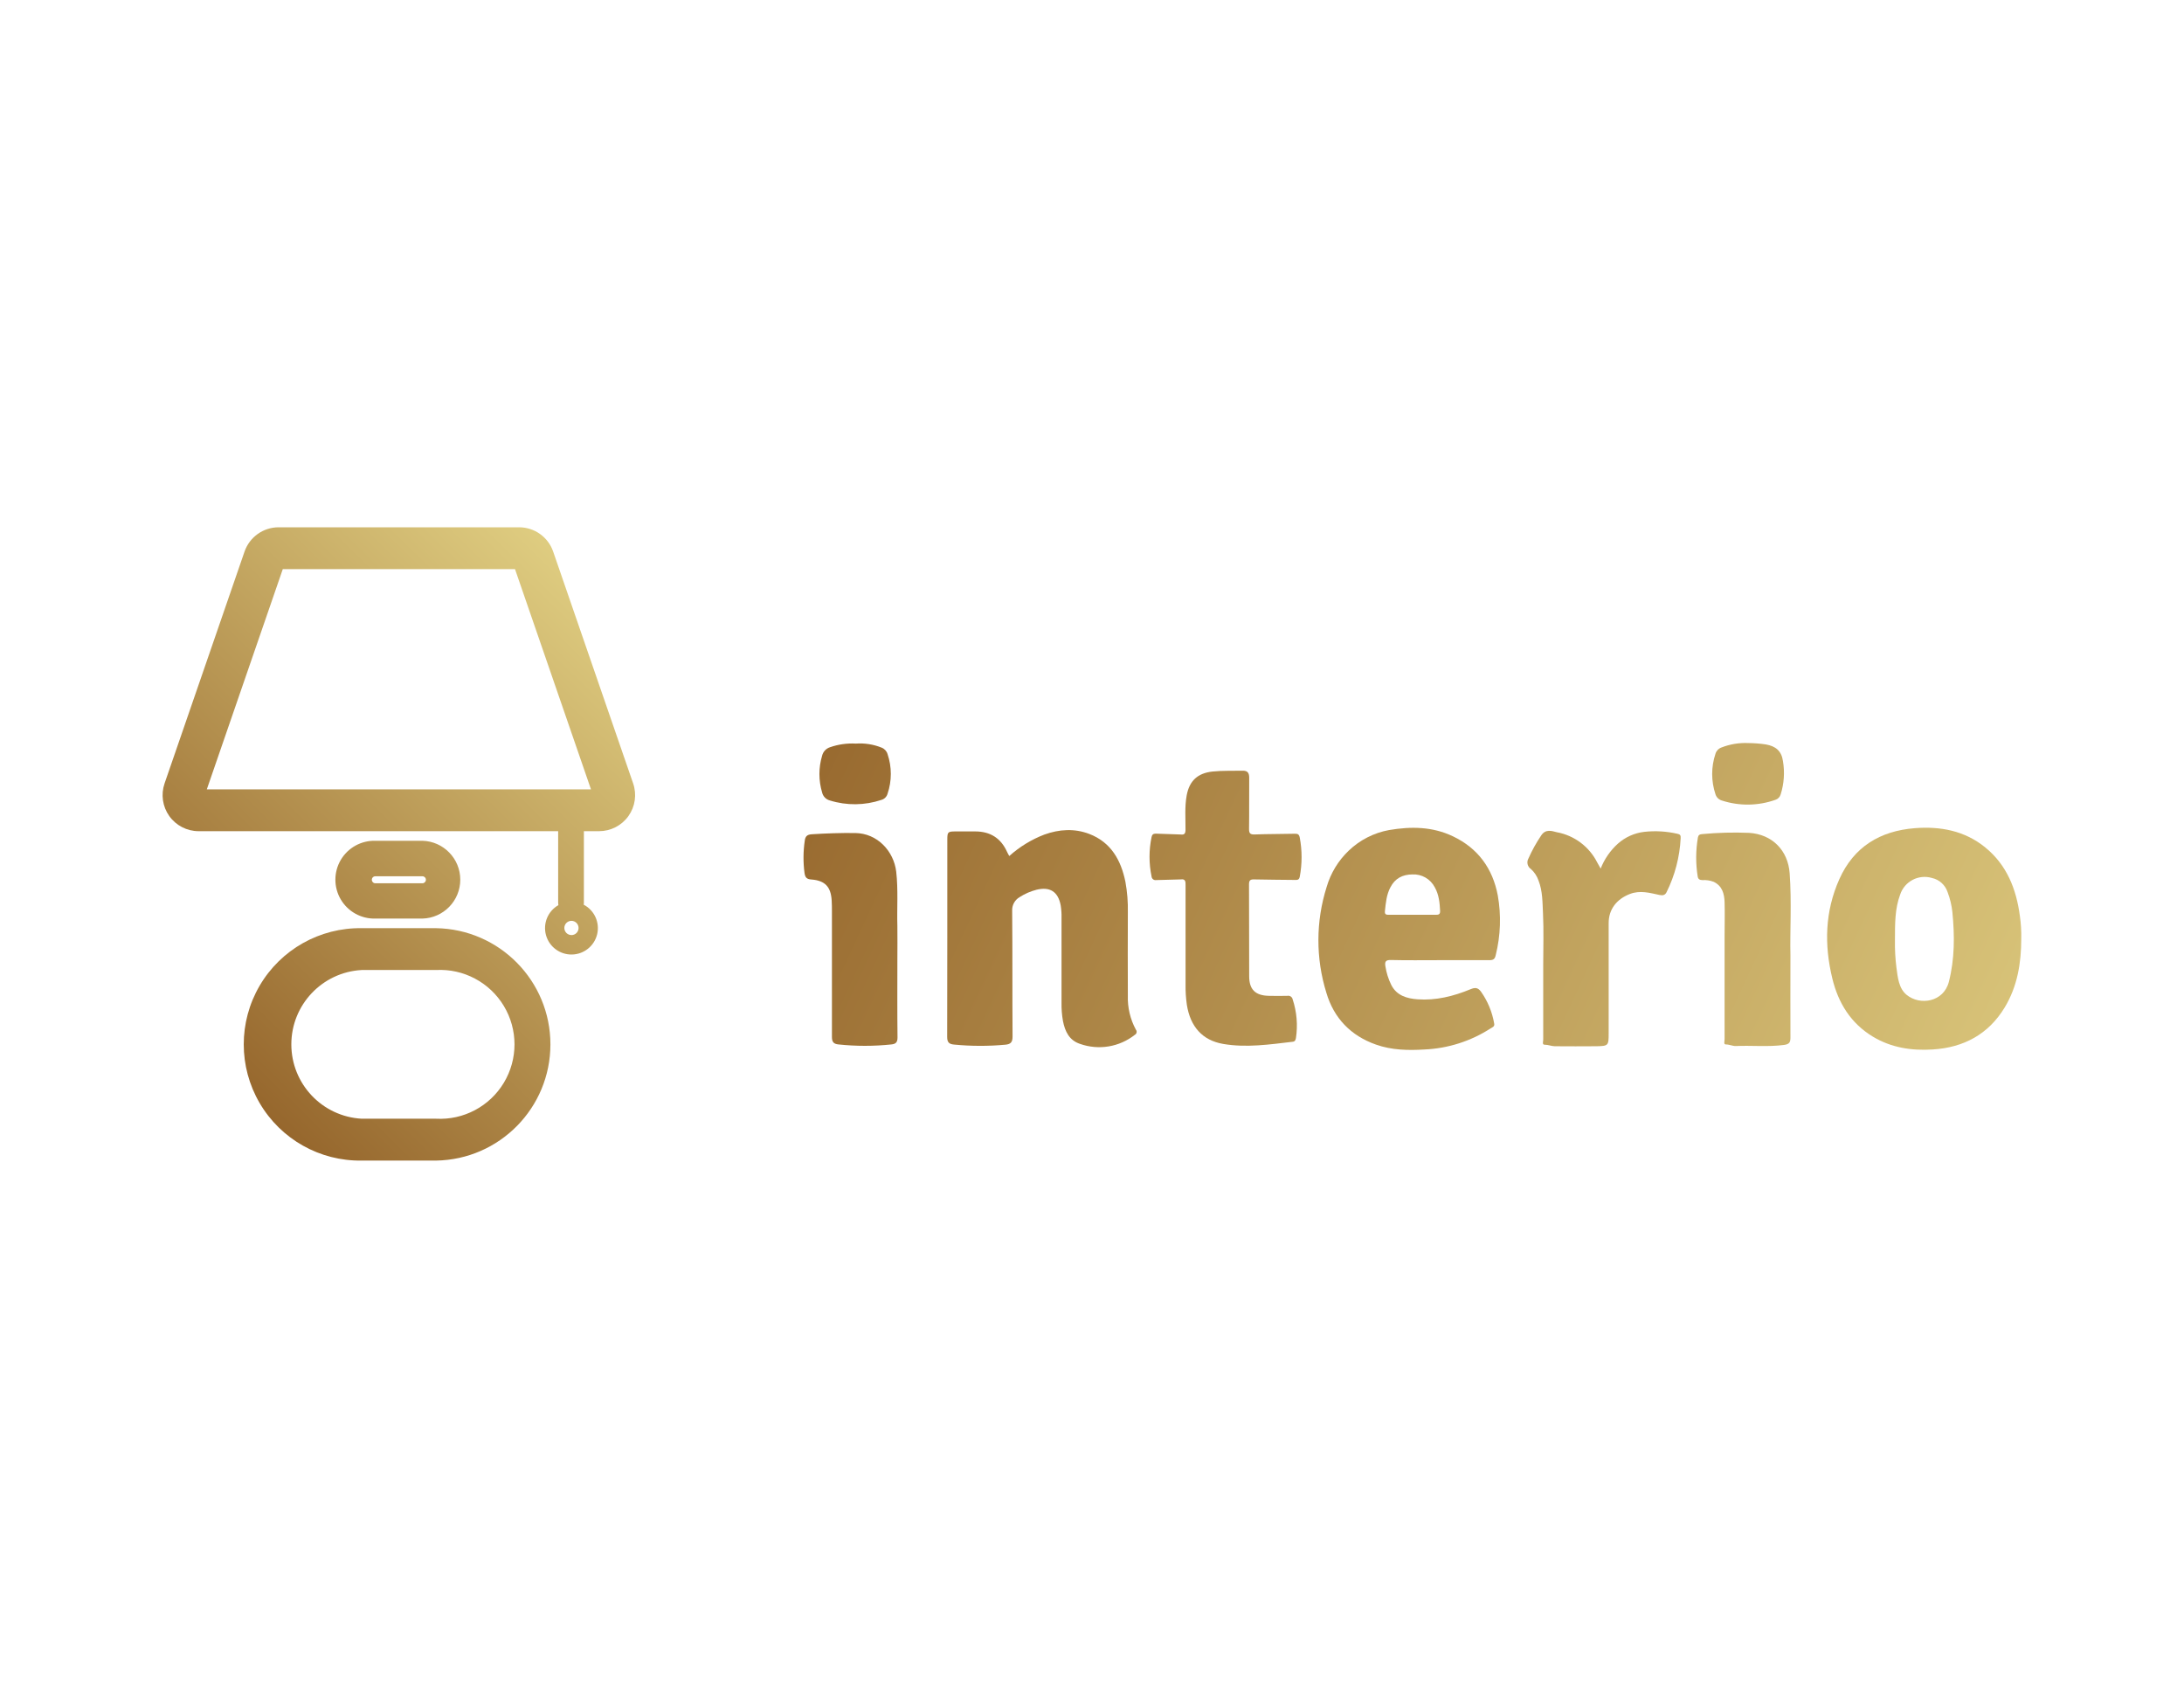
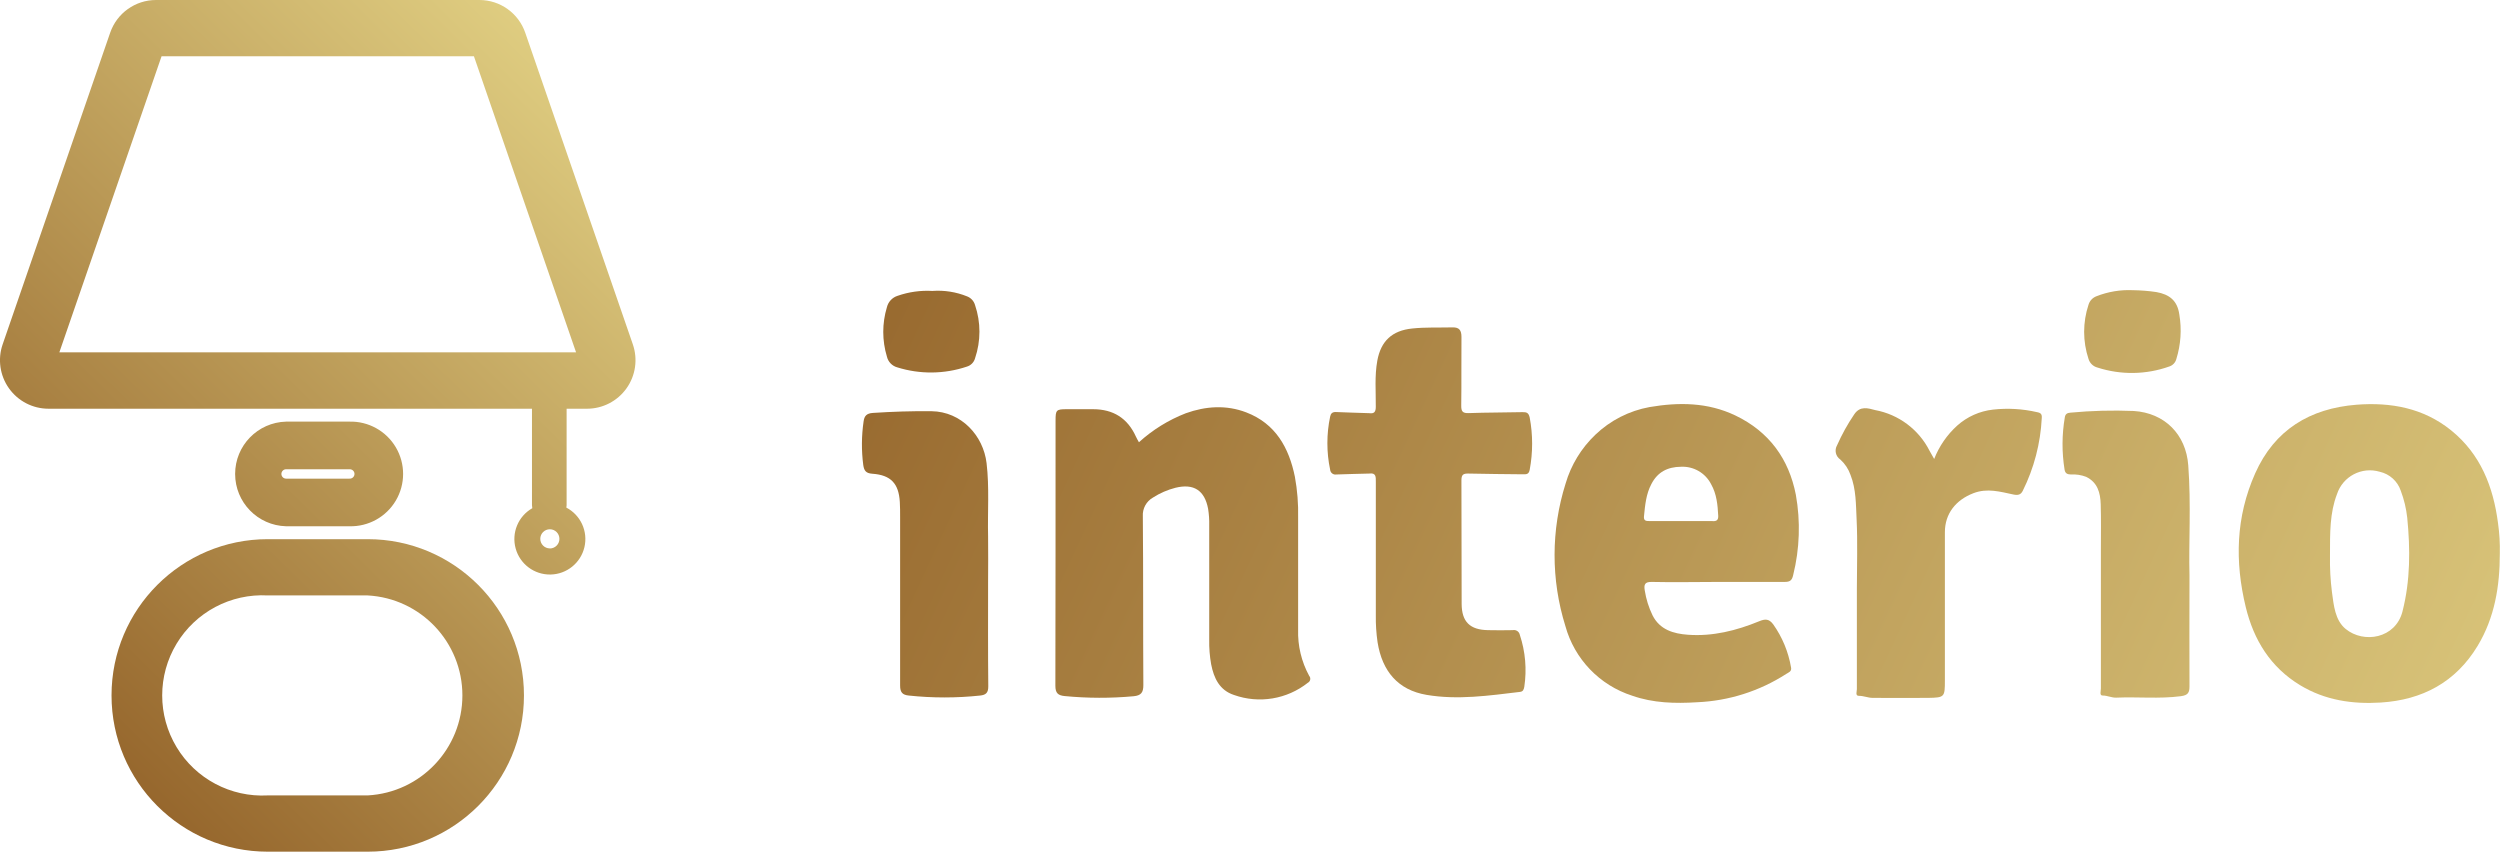
- <svg xmlns="http://www.w3.org/2000/svg" xmlns:xlink="http://www.w3.org/1999/xlink" id="Layer_1" data-name="Layer 1" viewBox="0 0 792 612">
+ <svg xmlns="http://www.w3.org/2000/svg" xmlns:xlink="http://www.w3.org/1999/xlink" viewBox="0 0 674.05 229.63">
  <defs>
    <style>.cls-1{fill:url(#linear-gradient);}.cls-2{fill:url(#linear-gradient-2);}.cls-3{fill:url(#linear-gradient-3);}.cls-4{fill:url(#linear-gradient-4);}.cls-5{fill:url(#linear-gradient-5);}.cls-6{fill:url(#linear-gradient-6);}.cls-7{fill:url(#linear-gradient-7);}.cls-8{fill:url(#linear-gradient-8);}.cls-9{fill:url(#linear-gradient-9);}.cls-10{fill:url(#linear-gradient-10);}.cls-11{fill:url(#linear-gradient-11);}.cls-12{fill:url(#linear-gradient-12);}</style>
-     <linearGradient id="linear-gradient" x1="243.42" y1="281.66" x2="816.44" y2="547.88" gradientUnits="userSpaceOnUse">
+     <linearGradient id="linear-gradient" x1="184.44" y1="90.48" x2="757.46" y2="356.7" gradientUnits="userSpaceOnUse">
      <stop offset="0" stop-color="#926128" />
      <stop offset="1" stop-color="#eee292" />
    </linearGradient>
-     <linearGradient id="linear-gradient-2" x1="301.65" y1="156.31" x2="874.67" y2="422.53" xlink:href="#linear-gradient" />
-     <linearGradient id="linear-gradient-3" x1="268.55" y1="227.56" x2="841.57" y2="493.77" xlink:href="#linear-gradient" />
-     <linearGradient id="linear-gradient-4" x1="261.43" y1="242.89" x2="834.45" y2="509.11" xlink:href="#linear-gradient" />
-     <linearGradient id="linear-gradient-5" x1="281.42" y1="199.87" x2="854.44" y2="466.09" xlink:href="#linear-gradient" />
-     <linearGradient id="linear-gradient-6" x1="289.88" y1="181.66" x2="862.9" y2="447.87" xlink:href="#linear-gradient" />
-     <linearGradient id="linear-gradient-7" x1="232.49" y1="305.17" x2="805.51" y2="571.39" xlink:href="#linear-gradient" />
-     <linearGradient id="linear-gradient-8" x1="313.14" y1="131.58" x2="886.16" y2="397.8" xlink:href="#linear-gradient" />
-     <linearGradient id="linear-gradient-9" x1="255.67" y1="255.3" x2="828.68" y2="521.52" xlink:href="#linear-gradient" />
-     <linearGradient id="linear-gradient-10" x1="48.95" y1="375.28" x2="244.31" y2="175.79" xlink:href="#linear-gradient" />
-     <linearGradient id="linear-gradient-11" x1="69.65" y1="395.55" x2="265.01" y2="196.06" xlink:href="#linear-gradient" />
-     <linearGradient id="linear-gradient-12" x1="99.5" y1="424.78" x2="294.86" y2="225.29" xlink:href="#linear-gradient" />
+     <linearGradient id="linear-gradient-2" x1="242.68" y1="-34.87" x2="815.7" y2="231.34" xlink:href="#linear-gradient" />
+     <linearGradient id="linear-gradient-3" x1="209.58" y1="36.37" x2="782.6" y2="302.59" xlink:href="#linear-gradient" />
+     <linearGradient id="linear-gradient-4" x1="202.46" y1="51.71" x2="775.48" y2="317.93" xlink:href="#linear-gradient" />
+     <linearGradient id="linear-gradient-5" x1="222.44" y1="8.69" x2="795.46" y2="274.9" xlink:href="#linear-gradient" />
+     <linearGradient id="linear-gradient-6" x1="230.91" y1="-9.53" x2="803.93" y2="256.69" xlink:href="#linear-gradient" />
+     <linearGradient id="linear-gradient-7" x1="173.52" y1="113.99" x2="746.54" y2="380.21" xlink:href="#linear-gradient" />
+     <linearGradient id="linear-gradient-8" x1="254.17" y1="-59.6" x2="827.19" y2="206.62" xlink:href="#linear-gradient" />
+     <linearGradient id="linear-gradient-9" x1="196.69" y1="64.12" x2="769.71" y2="330.33" xlink:href="#linear-gradient" />
+     <linearGradient id="linear-gradient-10" x1="-10.02" y1="184.09" x2="185.34" y2="-15.4" xlink:href="#linear-gradient" />
+     <linearGradient id="linear-gradient-11" x1="10.67" y1="204.36" x2="206.04" y2="4.87" xlink:href="#linear-gradient" />
+     <linearGradient id="linear-gradient-12" x1="40.52" y1="233.6" x2="235.89" y2="34.11" xlink:href="#linear-gradient" />
  </defs>
-   <path class="cls-1" d="M409,361q-.06-15.1,0-30.2a55.25,55.25,0,0,0-.88-11.05c-1.6-7.85-5.22-14.34-13.1-17.37-5.38-2.06-10.9-1.71-16.3.23A41.07,41.07,0,0,0,366,310.39c-.32-.6-.59-1-.8-1.5-2.24-5-6.12-7.42-11.56-7.42-2.37,0-4.74,0-7.11,0-2.82,0-3,.2-3,3,0,23.84,0,47.68-.05,71.52,0,2,.73,2.59,2.46,2.76a98.26,98.26,0,0,0,18.63.05c2-.18,2.63-.95,2.62-3-.1-15.18,0-30.35-.14-45.53a5.42,5.42,0,0,1,2.74-5,20.74,20.74,0,0,1,6.07-2.65c4.92-1.2,7.86.71,8.79,5.67a24.28,24.28,0,0,1,.3,4.42q0,15.44,0,30.87a34.16,34.16,0,0,0,.52,6.63c.73,3.74,2.25,7,6.17,8.29a20.87,20.87,0,0,0,19.92-3.3,1.22,1.22,0,0,0,.34-1.87A24.32,24.32,0,0,1,409,361Z" />
-   <path class="cls-2" d="M719.81,307.17c-7.44-6-16.22-7.6-25.46-6.88-12.56,1-22.1,6.76-27.34,18.5s-5.5,23.79-2.54,36c2.15,8.87,6.67,16.23,14.67,21.07,6.71,4.06,14.12,5.16,21.76,4.67,11.19-.7,20.17-5.48,26.08-15.24,4.62-7.64,6-16.13,6-24.91a49.77,49.77,0,0,0-.49-8.19C731.21,322.41,727.77,313.6,719.81,307.17ZM706.73,356c-1.88,7.34-10.45,8.71-15.32,4.72-2.87-2.34-3.21-6.34-3.7-9.93a70,70,0,0,1-.53-9.76c0-6.35,0-11.6,1.88-16.63a9.34,9.34,0,0,1,11.55-6.05,7.72,7.72,0,0,1,5.66,5.13,29.12,29.12,0,0,1,1.74,7.26C708.84,339.24,708.87,347.67,706.73,356Z" />
-   <path class="cls-3" d="M526.82,303.21c-7.42-3.52-15.17-3.58-23.08-2.24a28.56,28.56,0,0,0-14.64,7.47,29.66,29.66,0,0,0-8,13.14A64.06,64.06,0,0,0,481,360c2.73,9.22,8.87,15.56,18,18.77,5.67,2,11.58,2.13,17.52,1.77a48.11,48.11,0,0,0,24-7.63c.65-.42,1.56-.65,1.33-1.76a28.25,28.25,0,0,0-4.82-11.63c-1.15-1.52-2.17-1.49-3.8-.82-6.13,2.53-12.52,4.13-19.2,3.64-3.86-.29-7.56-1.34-9.52-5.24a23.42,23.42,0,0,1-2.11-6.71c-.26-1.58,0-2.34,1.93-2.3,5.92.15,11.84.06,17.77.06v0c6,0,12,0,18,0,1.41,0,2-.36,2.32-1.88a52,52,0,0,0,.73-21.62C541.29,314.92,536,307.56,526.82,303.21Zm-6.05,28.49c-2.88,0-5.77,0-8.65,0h0c-2.81,0-5.62,0-8.43,0-.91,0-1.59-.06-1.47-1.29.31-3,.57-6,2-8.69,1.67-3.22,4.36-4.62,7.93-4.66a8.65,8.65,0,0,1,8.17,4.7c1.5,2.65,1.77,5.59,1.92,8.56C522.27,331.43,521.79,331.72,520.77,331.7Z" />
-   <path class="cls-4" d="M469.46,302.31c-4.81.12-9.63.07-14.44.26-1.72.06-2.09-.47-2.07-2.1.1-6.15,0-12.29.06-18.44,0-1.75-.56-2.63-2.41-2.58-3.62.09-7.25-.08-10.87.3-5.4.57-8.43,3.36-9.4,8.69-.75,4.12-.39,8.26-.42,12.4,0,1.37-.39,1.93-1.74,1.74-3-.1-6.06-.18-9.08-.31-.95,0-1.32.43-1.49,1.25a34.92,34.92,0,0,0,0,14.29,1.45,1.45,0,0,0,1.71,1.3c3-.11,5.9-.17,8.85-.24,1.83-.27,1.77.89,1.77,2.18,0,12,0,24,0,36a47,47,0,0,0,.47,7.3c1.25,7.8,5.51,12.86,13.21,14.18,8.38,1.43,16.82.19,25.2-.8.83-.1,1-.61,1.15-1.36a30.19,30.19,0,0,0-1.19-14,1.63,1.63,0,0,0-1.92-1.29c-2.22.05-4.45.05-6.67,0C455.27,361,453,358.82,453,354c-.05-11.11,0-22.22-.06-33.33,0-1.51.5-1.84,1.9-1.8,4.89.12,9.78.12,14.66.19.93,0,1.61.07,1.85-1.22a38.3,38.3,0,0,0,0-14.08C471.11,302.46,470.59,302.28,469.46,302.31Z" />
-   <path class="cls-5" d="M608.23,302.31a36,36,0,0,0-11.92-.69,17.4,17.4,0,0,0-9.64,4.32,24,24,0,0,0-6.21,9c-.59-1.06-.89-1.63-1.23-2.18a20.56,20.56,0,0,0-14.67-11c-1.89-.49-4.07-1.23-5.66,1.16a54.26,54.26,0,0,0-4.62,8.34,2.89,2.89,0,0,0,.88,3.84,9.86,9.86,0,0,1,2.76,4.16c1.52,3.86,1.43,8,1.63,12,.3,6.21.08,12.44.08,18.66,0,9,0,18.06,0,27.1,0,.62-.49,1.83.56,1.79,1.3,0,2.43.54,3.66.55,5,0,10,.08,15.08,0,4.35-.08,4.43-.25,4.43-4.68q0-20,0-40c0-5,2.94-8.68,7.68-10.52,3.75-1.45,7.25-.39,10.8.36,1.26.26,2,0,2.51-1a49.69,49.69,0,0,0,5.12-19.6C609.56,302.89,609.25,302.5,608.23,302.31Z" />
-   <path class="cls-6" d="M649,316.66c-.6-8.37-6.38-14.15-14.69-14.67a126.33,126.33,0,0,0-17.07.45c-.9.06-1.38.39-1.52,1.25a43.23,43.23,0,0,0-.07,14.13c.18,1,.74,1.27,1.69,1.3a9.75,9.75,0,0,1,4.13.63c3.1,1.5,3.83,4.33,3.93,7.37.12,4.07,0,8.14,0,12.21q0,18.76,0,37.52c0,.65-.44,1.88.47,1.86,1.31,0,2.44.62,3.65.57,5.8-.25,11.61.37,17.41-.39,2-.26,2.36-1,2.35-2.74-.06-9.26,0-18.51,0-29.82C649.07,337.82,649.76,327.23,649,316.66Z" />
-   <path class="cls-7" d="M325,316.05c-.88-7.39-6.78-13.9-14.87-14-5.26-.06-10.5.11-15.75.45-1.74.11-2.35.8-2.54,2.32a42.2,42.2,0,0,0-.09,11.72c.23,1.56.72,2.24,2.45,2.36,5,.36,7.11,2.67,7.4,7.61.08,1.33.09,2.66.09,4,0,15.17,0,30.34,0,45.51,0,1.83.66,2.5,2.33,2.68a91.27,91.27,0,0,0,19.27,0c1.55-.17,2.19-.77,2.18-2.51-.11-9.4-.05-18.8-.05-28.2,0-4.07.06-8.15,0-12.22C325.23,329.21,325.75,322.62,325,316.05Z" />
-   <path class="cls-8" d="M624.5,290.29a30.2,30.2,0,0,0,19.36-.29,2.85,2.85,0,0,0,1.89-2,25.74,25.74,0,0,0,.82-12c-.52-3.76-2.67-5.44-6.18-6.07a45.84,45.84,0,0,0-6.39-.5,23.79,23.79,0,0,0-9.77,1.62,3.47,3.47,0,0,0-2.15,2.31,23.09,23.09,0,0,0,0,14.58A3.4,3.4,0,0,0,624.5,290.29Z" />
-   <path class="cls-9" d="M300.9,290.23a30.41,30.41,0,0,0,18.75-.2,3.19,3.19,0,0,0,2.21-2.23,22.37,22.37,0,0,0,0-14.37,3.62,3.62,0,0,0-2.14-2.34,21.09,21.09,0,0,0-9.37-1.47,24.3,24.3,0,0,0-9.35,1.32,4.29,4.29,0,0,0-2.87,3.07,23.18,23.18,0,0,0,0,13.33A3.9,3.9,0,0,0,300.9,290.23Z" />
-   <path class="cls-10" d="M229.6,284.05,200.6,200a13.07,13.07,0,0,0-12.35-8.81H101A13.09,13.09,0,0,0,88.68,200l-29,84.06A13.06,13.06,0,0,0,72,301.38H202.41v26a4.47,4.47,0,0,0,.08.82,9.58,9.58,0,1,0,9.19-.16,4.76,4.76,0,0,0,.06-.66v-26h5.5a13.06,13.06,0,0,0,12.36-17.33Zm-22.38,55a2.58,2.58,0,1,1,2.59-2.58A2.58,2.58,0,0,1,207.22,339.06ZM75,286.21l27.55-79.85h84.21l27.55,79.85Z" />
-   <path class="cls-11" d="M153.18,333.07a14.11,14.11,0,0,0,0-28.21H136.11a14.11,14.11,0,1,0,0,28.21ZM134.84,319a1.27,1.27,0,0,1,1.27-1.27h17.07a1.27,1.27,0,1,1,0,2.54H136.11A1.27,1.27,0,0,1,134.84,319Z" />
-   <path class="cls-12" d="M158.11,336.55H131.18a42.14,42.14,0,1,0,0,84.27h26.93a42.14,42.14,0,0,0,0-84.27Zm0,69.09H131.18a27,27,0,0,1,0-53.92h26.93a27,27,0,1,1,0,53.92Z" />
+   <g id="Layer_2" data-name="Layer 2">
+     <g id="Layer_1-2" data-name="Layer 1">
+       <path class="cls-1" d="M350,169.77q0-15.11,0-30.21a54.42,54.42,0,0,0-.87-11c-1.6-7.86-5.22-14.35-13.11-17.37-5.37-2.06-10.89-1.71-16.3.23a40.69,40.69,0,0,0-12.64,7.82c-.32-.6-.59-1-.8-1.49-2.25-5-6.13-7.42-11.57-7.42-2.37,0-4.74,0-7.11,0-2.81,0-3,.21-3,3.06,0,23.84,0,47.68-.05,71.51,0,2,.74,2.59,2.47,2.77a99,99,0,0,0,18.62.05c2-.19,2.64-1,2.63-3-.1-15.17,0-30.35-.14-45.52a5.42,5.42,0,0,1,2.74-5.05,20.72,20.72,0,0,1,6.07-2.64c4.92-1.21,7.86.71,8.79,5.67a24.28,24.28,0,0,1,.3,4.42q0,15.43,0,30.87a34.22,34.22,0,0,0,.52,6.63c.73,3.73,2.25,7,6.16,8.28a20.84,20.84,0,0,0,19.92-3.3,1.2,1.2,0,0,0,.35-1.86A24.48,24.48,0,0,1,350,169.77Z" />
+       <path class="cls-2" d="M660.84,116c-7.45-6-16.23-7.59-25.47-6.88-12.56,1-22.1,6.76-27.33,18.51s-5.51,23.79-2.54,36.05c2.15,8.87,6.66,16.22,14.67,21.07,6.7,4.06,14.11,5.15,21.75,4.67,11.19-.71,20.17-5.48,26.08-15.25,4.62-7.64,6-16.12,6-24.9a49.77,49.77,0,0,0-.48-8.19C672.24,131.22,668.8,122.42,660.84,116Zm-13.08,48.86c-1.88,7.33-10.45,8.71-15.32,4.72-2.87-2.35-3.21-6.34-3.7-9.93a68.71,68.71,0,0,1-.53-9.77c0-6.34-.05-11.6,1.88-16.62a9.33,9.33,0,0,1,11.55-6.06,7.77,7.77,0,0,1,5.66,5.13,29.64,29.64,0,0,1,1.74,7.27C649.87,148.05,649.9,156.48,647.76,164.84Z" />
+       <path class="cls-3" d="M467.85,112c-7.42-3.53-15.18-3.59-23.08-2.25a28.57,28.57,0,0,0-14.65,7.48,29.69,29.69,0,0,0-8,13.14,64.11,64.11,0,0,0-.06,38.43,27.34,27.34,0,0,0,18,18.77c5.67,2,11.59,2.14,17.52,1.77a48.13,48.13,0,0,0,24-7.62c.64-.42,1.56-.65,1.32-1.77a28.25,28.25,0,0,0-4.81-11.62c-1.15-1.53-2.17-1.49-3.8-.82-6.14,2.52-12.52,4.12-19.2,3.63-3.86-.28-7.56-1.33-9.53-5.23a23.82,23.82,0,0,1-2.1-6.71c-.27-1.59,0-2.35,1.93-2.3,5.91.14,11.84,0,17.76,0v0c6,0,12,0,18,0,1.42,0,2-.35,2.33-1.87a51.89,51.89,0,0,0,.72-21.62C482.32,123.74,477,116.38,467.85,112Zm-6.05,28.49c-2.88,0-5.77,0-8.65,0h0c-2.81,0-5.62,0-8.43,0-.92,0-1.59-.06-1.47-1.29.3-3,.56-6,2-8.7,1.66-3.22,4.35-4.61,7.93-4.65a8.64,8.64,0,0,1,8.17,4.7c1.5,2.65,1.77,5.59,1.92,8.56C463.3,140.24,462.81,140.54,461.8,140.52Z" />
+       <path class="cls-4" d="M410.49,111.12c-4.81.12-9.63.08-14.44.26-1.72.07-2.1-.46-2.07-2.09.09-6.15,0-12.3.06-18.44,0-1.75-.56-2.63-2.41-2.58-3.63.09-7.25-.08-10.88.3-5.4.56-8.43,3.36-9.4,8.68-.75,4.12-.38,8.27-.41,12.41,0,1.36-.39,1.93-1.75,1.74-3-.1-6.05-.18-9.07-.31-.95,0-1.32.43-1.49,1.25a34.75,34.75,0,0,0,0,14.29,1.44,1.44,0,0,0,1.7,1.3c2.95-.11,5.91-.17,8.86-.25,1.82-.26,1.77.9,1.76,2.19q0,18,0,36a45.68,45.68,0,0,0,.47,7.3c1.25,7.81,5.5,12.87,13.21,14.18,8.38,1.43,16.82.2,25.2-.8.82-.1,1-.6,1.15-1.36a30.14,30.14,0,0,0-1.2-14,1.61,1.61,0,0,0-1.91-1.29q-3.35.07-6.67,0c-4.86-.08-7.09-2.24-7.11-7.09-.06-11.1,0-22.21-.06-33.32,0-1.52.5-1.84,1.9-1.81,4.88.13,9.77.13,14.66.2.93,0,1.61.06,1.85-1.23a38.25,38.25,0,0,0,0-14.07C412.14,111.28,411.61,111.1,410.49,111.12Z" />
+       <path class="cls-5" d="M549.25,111.13a35.41,35.41,0,0,0-11.91-.69,17.35,17.35,0,0,0-9.64,4.31,23.89,23.89,0,0,0-6.21,9c-.59-1-.9-1.62-1.23-2.18a20.65,20.65,0,0,0-14.67-11c-1.89-.5-4.07-1.23-5.66,1.16a53,53,0,0,0-4.62,8.33,2.88,2.88,0,0,0,.88,3.84,10,10,0,0,1,2.75,4.16c1.53,3.87,1.44,8,1.64,12,.3,6.2.07,12.43.07,18.65,0,9,0,18.07,0,27.1,0,.63-.49,1.83.55,1.8,1.3,0,2.44.54,3.66.55,5,0,10.06.07,15.08,0,4.35-.07,4.44-.24,4.44-4.67v-40c0-5,2.94-8.68,7.68-10.51,3.76-1.45,7.25-.39,10.8.35,1.26.27,2,.05,2.52-1a49.64,49.64,0,0,0,5.12-19.59C550.59,111.71,550.28,111.32,549.25,111.13Z" />
+       <path class="cls-6" d="M590,125.47c-.61-8.37-6.39-14.14-14.7-14.66a126.37,126.37,0,0,0-17.07.45c-.89.06-1.38.39-1.51,1.24a43,43,0,0,0-.07,14.13c.17,1,.73,1.28,1.69,1.3a9.84,9.84,0,0,1,4.12.63c3.11,1.51,3.84,4.34,3.93,7.37.13,4.07.05,8.14.05,12.22q0,18.75,0,37.52c0,.65-.44,1.88.48,1.86,1.3,0,2.43.62,3.65.57,5.8-.26,11.6.37,17.41-.39,2-.26,2.36-1,2.35-2.75-.06-9.25,0-18.5,0-29.81C590.09,146.63,590.79,136.05,590,125.47Z" />
+       <path class="cls-7" d="M266,124.87c-.87-7.39-6.77-13.9-14.86-14-5.26-.06-10.5.12-15.75.46-1.74.11-2.35.8-2.55,2.31a43.06,43.06,0,0,0-.09,11.73c.23,1.56.73,2.24,2.46,2.36,5,.35,7.11,2.66,7.4,7.61.08,1.33.08,2.66.08,4,0,15.18,0,30.35,0,45.52,0,1.83.65,2.5,2.32,2.67a90.7,90.7,0,0,0,19.28,0c1.55-.17,2.19-.77,2.17-2.51-.1-9.4-.05-18.8-.05-28.2,0-4.07.07-8.14,0-12.21C266.25,138,266.78,131.44,266,124.87Z" />
+       <path class="cls-8" d="M565.53,99.1a30.06,30.06,0,0,0,19.36-.29,2.86,2.86,0,0,0,1.89-2,25.78,25.78,0,0,0,.81-12c-.51-3.76-2.67-5.43-6.17-6.06a47.45,47.45,0,0,0-6.4-.51,23.78,23.78,0,0,0-9.76,1.63,3.51,3.51,0,0,0-2.16,2.31,23.23,23.23,0,0,0,0,14.58A3.4,3.4,0,0,0,565.53,99.1Z" />
+       <path class="cls-9" d="M241.93,99.05a30.41,30.41,0,0,0,18.75-.2,3.22,3.22,0,0,0,2.21-2.24,22.34,22.34,0,0,0,0-14.36,3.55,3.55,0,0,0-2.14-2.34,20.91,20.91,0,0,0-9.37-1.47A24.25,24.25,0,0,0,242,79.76a4.29,4.29,0,0,0-2.87,3.07,23,23,0,0,0,0,13.32A3.92,3.92,0,0,0,241.93,99.05Z" />
+       <path class="cls-10" d="M170.63,92.86l-29-84A13.08,13.08,0,0,0,129.27,0H42.07A13.08,13.08,0,0,0,29.71,8.81L.71,92.86A13.08,13.08,0,0,0,13.07,110.2H143.43v26a4.48,4.48,0,0,0,.09.82,9.57,9.57,0,1,0,9.18-.16,4.93,4.93,0,0,0,.07-.66v-26h5.5a13.08,13.08,0,0,0,12.36-17.34Zm-22.38,55a2.58,2.58,0,1,1,2.58-2.58A2.59,2.59,0,0,1,148.25,147.88ZM16,95,43.56,15.17h84.22L155.32,95Z" />
+       <path class="cls-11" d="M94.2,141.89a14.11,14.11,0,1,0,0-28.21H77.13a14.11,14.11,0,0,0,0,28.21ZM75.87,127.78a1.27,1.27,0,0,1,1.26-1.26H94.2a1.27,1.27,0,1,1,0,2.53H77.13A1.27,1.27,0,0,1,75.87,127.78Z" />
+       <path class="cls-12" d="M99.14,145.37H72.2a42.13,42.13,0,0,0,0,84.26H99.14a42.13,42.13,0,1,0,0-84.26Zm0,69.09H72.2a27,27,0,1,1,0-53.92H99.14a27,27,0,0,1,0,53.92Z" />
+     </g>
+   </g>
</svg>
